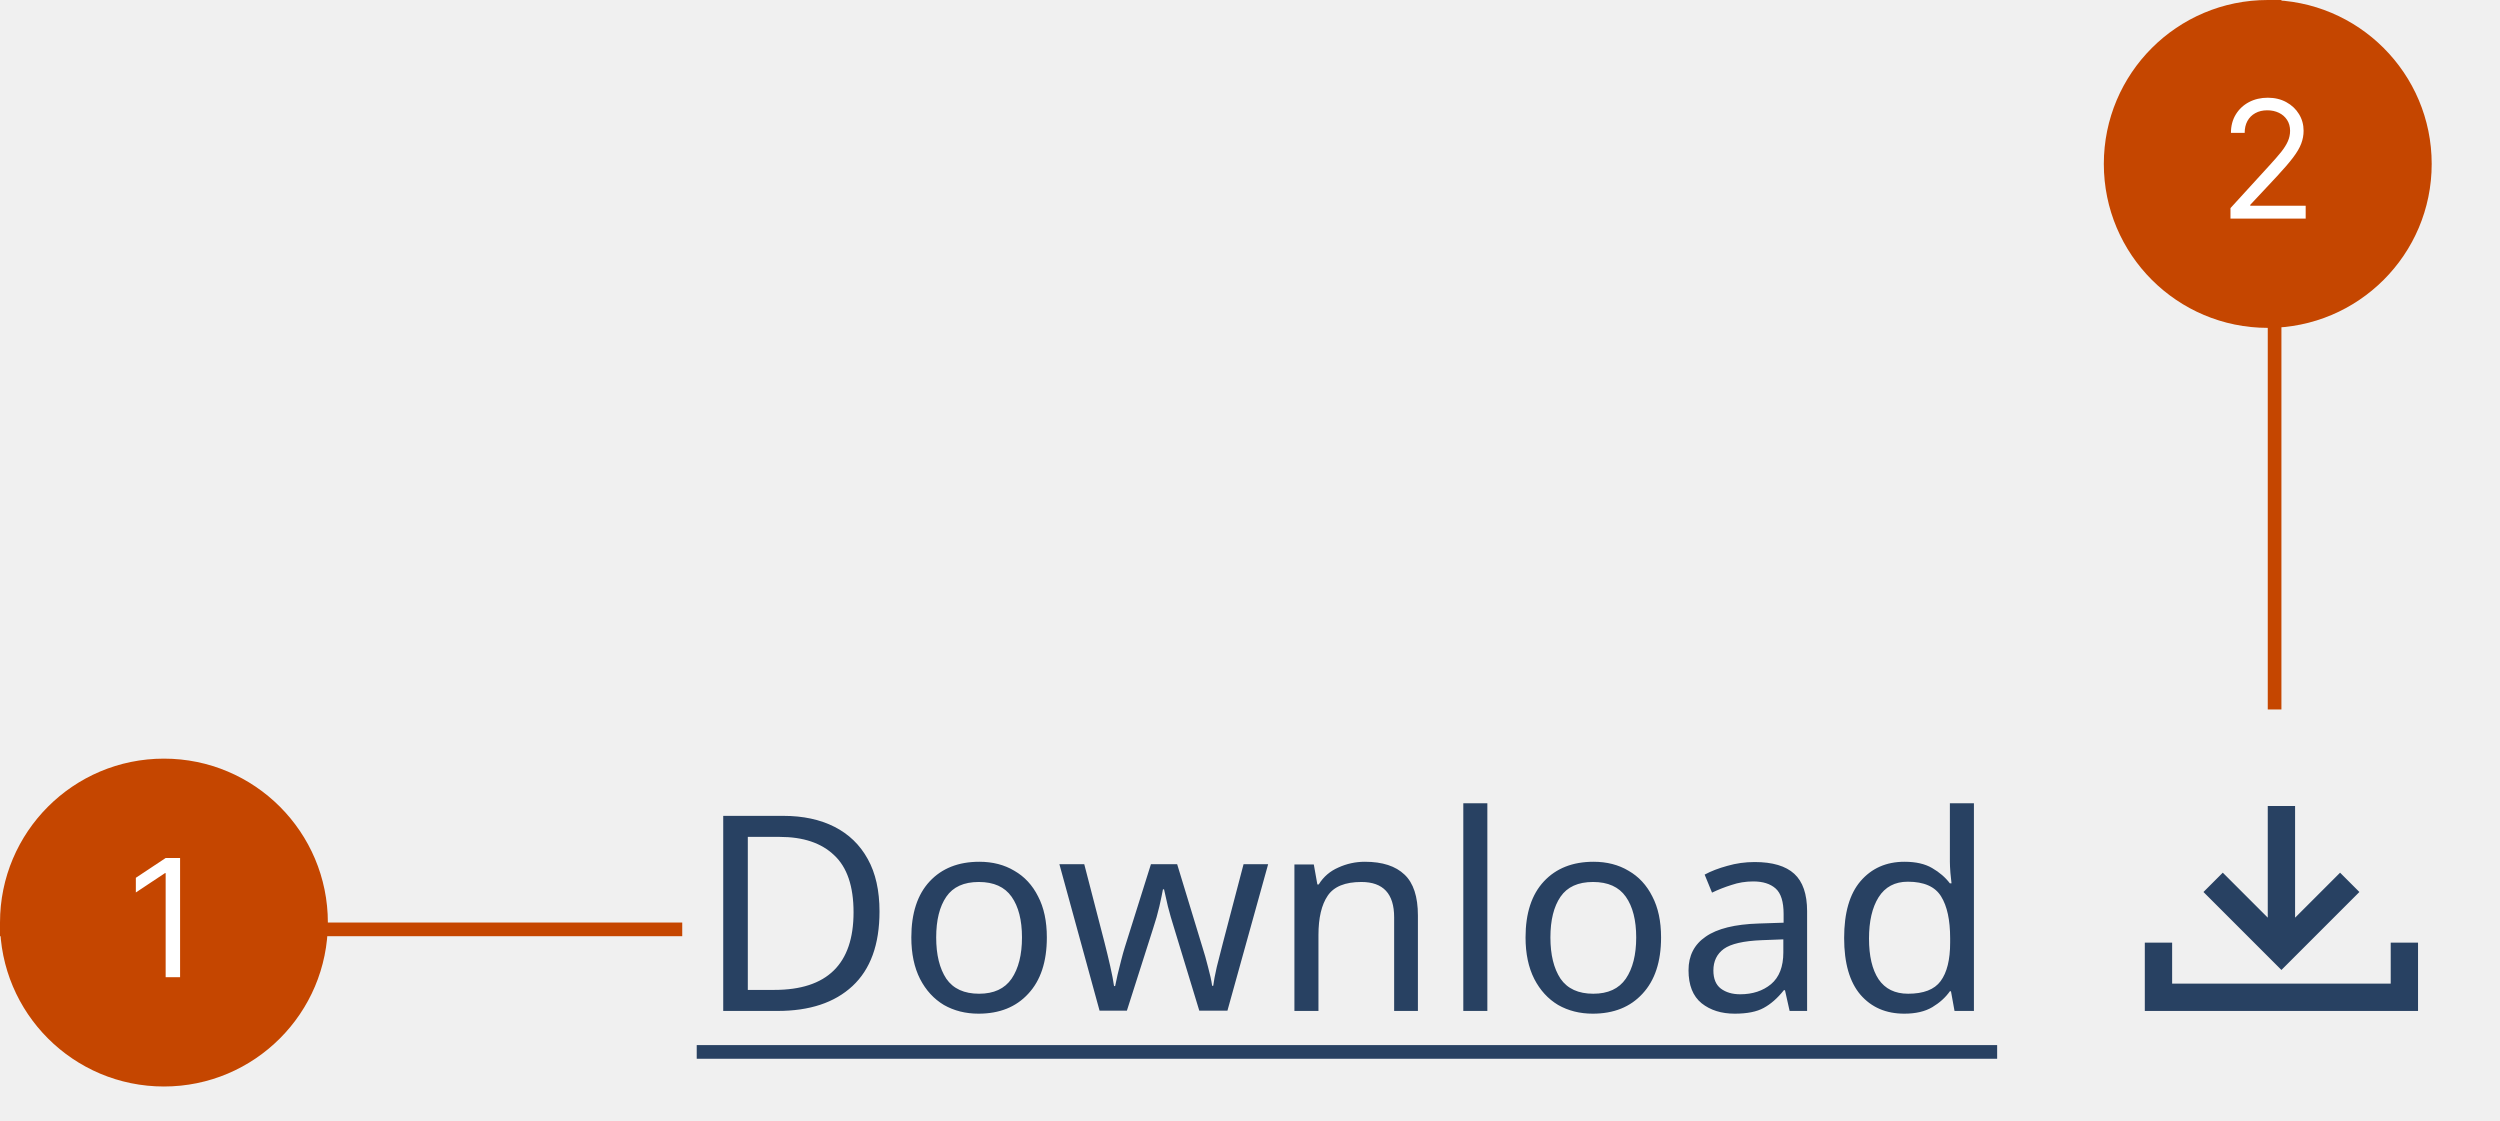
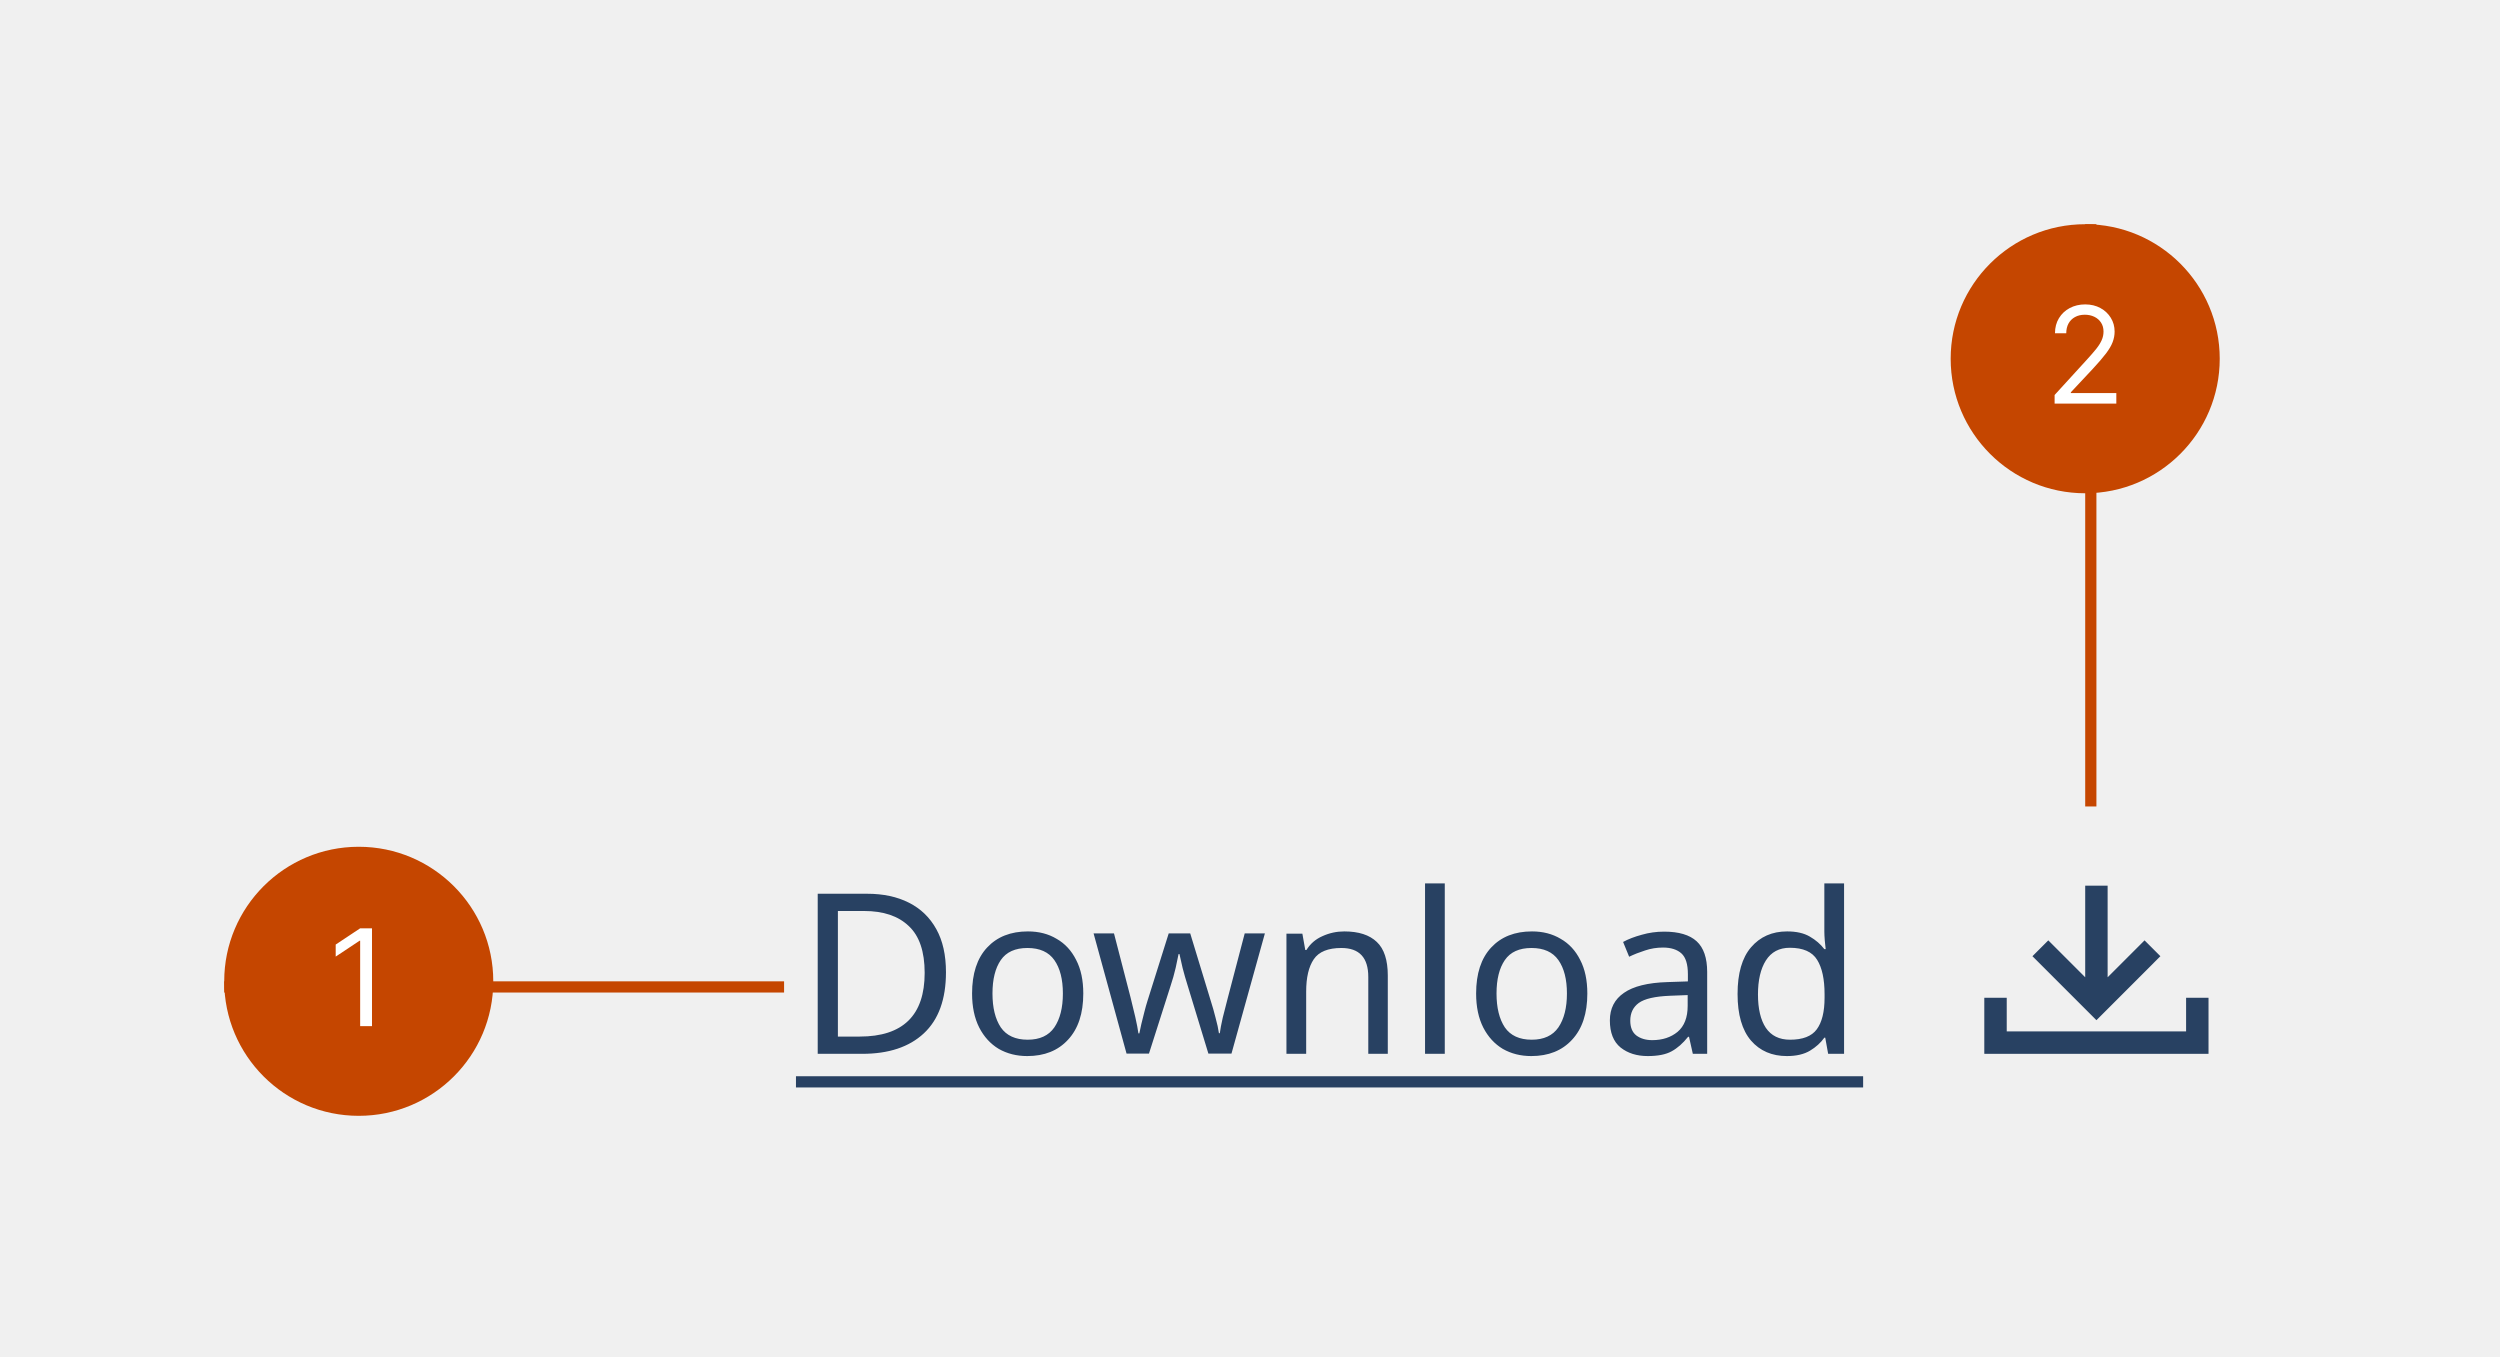
- <svg xmlns="http://www.w3.org/2000/svg" width="183" height="82" viewBox="0 0 183 82" fill="none">
-   <path d="M64.38 66.721C64.38 69.135 63.72 70.955 62.4 72.181C61.093 73.395 59.267 74.001 56.92 74.001H52.94V59.721H57.34C58.78 59.721 60.027 59.988 61.08 60.521C62.133 61.055 62.947 61.841 63.52 62.881C64.093 63.908 64.38 65.188 64.38 66.721ZM62.48 66.781C62.48 64.875 62.007 63.481 61.06 62.601C60.127 61.708 58.8 61.261 57.08 61.261H54.74V72.461H56.68C60.547 72.461 62.48 70.568 62.48 66.781ZM76.629 68.621C76.629 70.395 76.176 71.768 75.269 72.741C74.376 73.715 73.163 74.201 71.629 74.201C70.683 74.201 69.836 73.988 69.089 73.561C68.356 73.121 67.776 72.488 67.349 71.661C66.923 70.821 66.709 69.808 66.709 68.621C66.709 66.848 67.156 65.481 68.049 64.521C68.943 63.561 70.156 63.081 71.689 63.081C72.663 63.081 73.516 63.301 74.249 63.741C74.996 64.168 75.576 64.795 75.989 65.621C76.416 66.435 76.629 67.435 76.629 68.621ZM68.529 68.621C68.529 69.888 68.776 70.895 69.269 71.641C69.776 72.375 70.576 72.741 71.669 72.741C72.749 72.741 73.543 72.375 74.049 71.641C74.556 70.895 74.809 69.888 74.809 68.621C74.809 67.355 74.556 66.361 74.049 65.641C73.543 64.921 72.743 64.561 71.649 64.561C70.556 64.561 69.763 64.921 69.269 65.641C68.776 66.361 68.529 67.355 68.529 68.621ZM85.948 67.941C85.775 67.395 85.621 66.861 85.488 66.341C85.368 65.808 85.275 65.395 85.208 65.101H85.128C85.075 65.395 84.988 65.808 84.868 66.341C84.748 66.861 84.595 67.401 84.408 67.961L82.488 73.981H80.488L77.548 63.261H79.368L80.848 68.981C80.995 69.555 81.135 70.135 81.268 70.721C81.401 71.308 81.495 71.795 81.548 72.181H81.628C81.681 71.955 81.742 71.675 81.808 71.341C81.888 71.008 81.975 70.661 82.068 70.301C82.162 69.928 82.255 69.595 82.348 69.301L84.248 63.261H86.168L88.008 69.301C88.155 69.755 88.295 70.248 88.428 70.781C88.575 71.315 88.675 71.775 88.728 72.161H88.808C88.848 71.828 88.935 71.368 89.068 70.781C89.215 70.195 89.368 69.595 89.528 68.981L91.028 63.261H92.828L89.848 73.981H87.788L85.948 67.941ZM99.911 63.081C101.191 63.081 102.157 63.395 102.811 64.021C103.464 64.635 103.791 65.635 103.791 67.021V74.001H102.051V67.141C102.051 65.421 101.251 64.561 99.651 64.561C98.464 64.561 97.644 64.895 97.191 65.561C96.737 66.228 96.511 67.188 96.511 68.441V74.001H94.751V63.281H96.171L96.431 64.741H96.531C96.877 64.181 97.357 63.768 97.971 63.501C98.584 63.221 99.231 63.081 99.911 63.081ZM108.874 74.001H107.114V58.801H108.874V74.001ZM121.59 68.621C121.59 70.395 121.137 71.768 120.23 72.741C119.337 73.715 118.124 74.201 116.59 74.201C115.644 74.201 114.797 73.988 114.05 73.561C113.317 73.121 112.737 72.488 112.31 71.661C111.884 70.821 111.67 69.808 111.67 68.621C111.67 66.848 112.117 65.481 113.01 64.521C113.904 63.561 115.117 63.081 116.65 63.081C117.624 63.081 118.477 63.301 119.21 63.741C119.957 64.168 120.537 64.795 120.95 65.621C121.377 66.435 121.59 67.435 121.59 68.621ZM113.49 68.621C113.49 69.888 113.737 70.895 114.23 71.641C114.737 72.375 115.537 72.741 116.63 72.741C117.71 72.741 118.504 72.375 119.01 71.641C119.517 70.895 119.77 69.888 119.77 68.621C119.77 67.355 119.517 66.361 119.01 65.641C118.504 64.921 117.704 64.561 116.61 64.561C115.517 64.561 114.724 64.921 114.23 65.641C113.737 66.361 113.49 67.355 113.49 68.621ZM128.44 63.101C129.746 63.101 130.713 63.388 131.34 63.961C131.966 64.535 132.28 65.448 132.28 66.701V74.001H131L130.66 72.481H130.58C130.113 73.068 129.62 73.501 129.1 73.781C128.593 74.061 127.886 74.201 126.98 74.201C126.006 74.201 125.2 73.948 124.56 73.441C123.92 72.921 123.6 72.115 123.6 71.021C123.6 69.955 124.02 69.135 124.86 68.561C125.7 67.975 126.993 67.655 128.74 67.601L130.56 67.541V66.901C130.56 66.008 130.366 65.388 129.98 65.041C129.593 64.695 129.046 64.521 128.34 64.521C127.78 64.521 127.246 64.608 126.74 64.781C126.233 64.941 125.76 65.128 125.32 65.341L124.78 64.021C125.246 63.768 125.8 63.555 126.44 63.381C127.08 63.195 127.746 63.101 128.44 63.101ZM128.96 68.821C127.626 68.875 126.7 69.088 126.18 69.461C125.673 69.835 125.42 70.361 125.42 71.041C125.42 71.641 125.6 72.081 125.96 72.361C126.333 72.641 126.806 72.781 127.38 72.781C128.286 72.781 129.04 72.535 129.64 72.041C130.24 71.535 130.54 70.761 130.54 69.721V68.761L128.96 68.821ZM139.391 74.201C138.057 74.201 136.991 73.741 136.191 72.821C135.391 71.888 134.991 70.501 134.991 68.661C134.991 66.821 135.391 65.435 136.191 64.501C137.004 63.555 138.077 63.081 139.411 63.081C140.237 63.081 140.911 63.235 141.431 63.541C141.964 63.848 142.397 64.221 142.731 64.661H142.851C142.837 64.488 142.811 64.235 142.771 63.901C142.744 63.555 142.731 63.281 142.731 63.081V58.801H144.491V74.001H143.071L142.811 72.561H142.731C142.411 73.015 141.984 73.401 141.451 73.721C140.917 74.041 140.231 74.201 139.391 74.201ZM139.671 72.741C140.804 72.741 141.597 72.435 142.051 71.821C142.517 71.195 142.751 70.255 142.751 69.001V68.681C142.751 67.348 142.531 66.328 142.091 65.621C141.651 64.901 140.837 64.541 139.651 64.541C138.704 64.541 137.991 64.921 137.511 65.681C137.044 66.428 136.811 67.435 136.811 68.701C136.811 69.981 137.044 70.975 137.511 71.681C137.991 72.388 138.711 72.741 139.671 72.741Z" fill="#284162" />
-   <path d="M51 76.501H146.191V77.501H51V76.501Z" fill="#284162" />
-   <path fill-rule="evenodd" clip-rule="evenodd" d="M166 70.001L161.293 65.294L162.707 63.88L166 67.173V59.001H168V67.173L171.293 63.88L172.707 65.294L168 70.001V70.001H168L167 71.001L166 70.001Z" fill="#284162" />
-   <path fill-rule="evenodd" clip-rule="evenodd" d="M159 69.001V72.001H175V69.001H177V72.001V74.001H157L157 72.001V69.001H159Z" fill="#284162" />
-   <g clip-path="url(#clip0_6951_41488)">
-     <rect y="67.532" width="50" height="1" fill="#C54600" />
-     <g clip-path="url(#clip1_6951_41488)">
-       <rect y="55.532" width="24" height="24" rx="12" fill="#C54600" />
-       <path d="M13.182 62.805V71.532H12.126V63.913H12.075L9.944 65.328V64.254L12.126 62.805H13.182Z" fill="white" />
+ <svg xmlns="http://www.w3.org/2000/svg" width="223" height="121" viewBox="0 0 223 121" fill="none">
+   <path d="M84.38 86.722C84.38 89.135 83.72 90.955 82.4 92.181C81.093 93.395 79.267 94.001 76.92 94.001H72.94V79.722H77.34C78.78 79.722 80.027 79.988 81.08 80.522C82.133 81.055 82.947 81.841 83.52 82.882C84.093 83.908 84.38 85.188 84.38 86.722ZM82.48 86.781C82.48 84.875 82.007 83.481 81.06 82.602C80.127 81.708 78.8 81.261 77.08 81.261H74.74V92.462H76.68C80.547 92.462 82.48 90.568 82.48 86.781ZM96.629 88.621C96.629 90.395 96.176 91.768 95.269 92.742C94.376 93.715 93.163 94.201 91.629 94.201C90.683 94.201 89.836 93.988 89.089 93.561C88.356 93.121 87.776 92.488 87.349 91.662C86.923 90.822 86.709 89.808 86.709 88.621C86.709 86.848 87.156 85.481 88.049 84.522C88.943 83.561 90.156 83.082 91.689 83.082C92.663 83.082 93.516 83.302 94.249 83.742C94.996 84.168 95.576 84.795 95.989 85.621C96.416 86.435 96.629 87.435 96.629 88.621ZM88.529 88.621C88.529 89.888 88.776 90.895 89.269 91.641C89.776 92.375 90.576 92.742 91.669 92.742C92.749 92.742 93.543 92.375 94.049 91.641C94.556 90.895 94.809 89.888 94.809 88.621C94.809 87.355 94.556 86.362 94.049 85.641C93.543 84.921 92.743 84.561 91.649 84.561C90.556 84.561 89.763 84.921 89.269 85.641C88.776 86.362 88.529 87.355 88.529 88.621ZM105.948 87.942C105.775 87.395 105.621 86.862 105.488 86.341C105.368 85.808 105.275 85.395 105.208 85.102H105.128C105.075 85.395 104.988 85.808 104.868 86.341C104.748 86.862 104.595 87.401 104.408 87.962L102.488 93.981H100.488L97.548 83.261H99.368L100.848 88.981C100.995 89.555 101.135 90.135 101.268 90.722C101.401 91.308 101.495 91.795 101.548 92.181H101.628C101.681 91.955 101.741 91.675 101.808 91.341C101.888 91.008 101.975 90.662 102.068 90.302C102.161 89.928 102.255 89.595 102.348 89.302L104.248 83.261H106.168L108.008 89.302C108.155 89.755 108.295 90.248 108.428 90.781C108.575 91.315 108.675 91.775 108.728 92.162H108.808C108.848 91.828 108.935 91.368 109.068 90.781C109.215 90.195 109.368 89.595 109.528 88.981L111.028 83.261H112.828L109.848 93.981H107.788L105.948 87.942ZM119.911 83.082C121.191 83.082 122.157 83.395 122.811 84.022C123.464 84.635 123.791 85.635 123.791 87.022V94.001H122.051V87.141C122.051 85.421 121.251 84.561 119.651 84.561C118.464 84.561 117.644 84.895 117.191 85.561C116.737 86.228 116.511 87.188 116.511 88.442V94.001H114.751V83.281H116.171L116.431 84.742H116.531C116.877 84.181 117.357 83.768 117.971 83.501C118.584 83.222 119.231 83.082 119.911 83.082ZM128.874 94.001H127.114V78.802H128.874V94.001ZM141.59 88.621C141.59 90.395 141.137 91.768 140.23 92.742C139.337 93.715 138.124 94.201 136.59 94.201C135.644 94.201 134.797 93.988 134.05 93.561C133.317 93.121 132.737 92.488 132.31 91.662C131.884 90.822 131.67 89.808 131.67 88.621C131.67 86.848 132.117 85.481 133.01 84.522C133.904 83.561 135.117 83.082 136.65 83.082C137.624 83.082 138.477 83.302 139.21 83.742C139.957 84.168 140.537 84.795 140.95 85.621C141.377 86.435 141.59 87.435 141.59 88.621ZM133.49 88.621C133.49 89.888 133.737 90.895 134.23 91.641C134.737 92.375 135.537 92.742 136.63 92.742C137.71 92.742 138.504 92.375 139.01 91.641C139.517 90.895 139.77 89.888 139.77 88.621C139.77 87.355 139.517 86.362 139.01 85.641C138.504 84.921 137.704 84.561 136.61 84.561C135.517 84.561 134.724 84.921 134.23 85.641C133.737 86.362 133.49 87.355 133.49 88.621ZM148.44 83.102C149.746 83.102 150.713 83.388 151.34 83.962C151.966 84.535 152.28 85.448 152.28 86.701V94.001H151L150.66 92.481H150.58C150.113 93.068 149.62 93.501 149.1 93.781C148.593 94.061 147.886 94.201 146.98 94.201C146.006 94.201 145.2 93.948 144.56 93.442C143.92 92.921 143.6 92.115 143.6 91.022C143.6 89.955 144.02 89.135 144.86 88.561C145.7 87.975 146.993 87.655 148.74 87.602L150.56 87.541V86.901C150.56 86.008 150.366 85.388 149.98 85.041C149.593 84.695 149.046 84.522 148.34 84.522C147.78 84.522 147.246 84.608 146.74 84.781C146.233 84.942 145.76 85.128 145.32 85.341L144.78 84.022C145.246 83.768 145.8 83.555 146.44 83.382C147.08 83.195 147.746 83.102 148.44 83.102ZM148.96 88.822C147.626 88.875 146.7 89.088 146.18 89.462C145.673 89.835 145.42 90.362 145.42 91.041C145.42 91.641 145.6 92.082 145.96 92.362C146.333 92.641 146.806 92.781 147.38 92.781C148.286 92.781 149.04 92.535 149.64 92.041C150.24 91.535 150.54 90.761 150.54 89.722V88.761L148.96 88.822ZM159.391 94.201C158.057 94.201 156.991 93.742 156.191 92.822C155.391 91.888 154.991 90.501 154.991 88.662C154.991 86.822 155.391 85.435 156.191 84.501C157.004 83.555 158.077 83.082 159.411 83.082C160.237 83.082 160.911 83.235 161.431 83.541C161.964 83.848 162.397 84.222 162.731 84.662H162.851C162.837 84.488 162.811 84.235 162.771 83.901C162.744 83.555 162.731 83.281 162.731 83.082V78.802H164.491V94.001H163.071L162.811 92.561H162.731C162.411 93.015 161.984 93.401 161.451 93.722C160.917 94.041 160.231 94.201 159.391 94.201ZM159.671 92.742C160.804 92.742 161.597 92.435 162.051 91.822C162.517 91.195 162.751 90.255 162.751 89.001V88.681C162.751 87.348 162.531 86.328 162.091 85.621C161.651 84.901 160.837 84.541 159.651 84.541C158.704 84.541 157.991 84.921 157.511 85.681C157.044 86.428 156.811 87.435 156.811 88.701C156.811 89.981 157.044 90.975 157.511 91.681C157.991 92.388 158.711 92.742 159.671 92.742Z" fill="#284162" />
+   <path d="M71 96.001H166.191V97.001H71V96.001Z" fill="#284162" />
+   <path d="M188 87.173L191.293 83.88L192.707 85.294L187 91.001L181.293 85.294L182.707 83.88L186 87.173V79.001H188V87.173Z" fill="#284162" />
+   <path fill-rule="evenodd" clip-rule="evenodd" d="M179 89.001V92.001H195V89.001H197V92.001V94.001H177L177 92.001V89.001H179Z" fill="#284162" />
+   <g clip-path="url(#clip0_60328_12290)">
+     <rect x="20" y="87.532" width="50" height="1" fill="#C54600" />
+     <g clip-path="url(#clip1_60328_12290)">
+       <rect x="20" y="75.532" width="24" height="24" rx="12" fill="#C54600" />
+       <path d="M33.182 82.805V91.532H32.126V83.913H32.075L29.944 85.328V84.254L32.126 82.805H33.182Z" fill="white" />
    </g>
  </g>
-   <g clip-path="url(#clip2_6951_41488)">
-     <rect x="166" width="1" height="52" fill="#C54600" />
-     <g clip-path="url(#clip3_6951_41488)">
-       <rect x="154" width="24" height="24" rx="12" fill="#C54600" />
-       <path d="M163.271 16V15.233L166.151 12.079C166.489 11.71 166.768 11.389 166.987 11.117C167.205 10.841 167.367 10.582 167.472 10.341C167.58 10.097 167.634 9.841 167.634 9.574C167.634 9.267 167.56 9.001 167.413 8.777C167.268 8.553 167.069 8.379 166.816 8.257C166.563 8.135 166.279 8.074 165.964 8.074C165.629 8.074 165.336 8.143 165.086 8.283C164.839 8.419 164.647 8.611 164.511 8.858C164.377 9.105 164.31 9.395 164.31 9.727H163.305C163.305 9.216 163.423 8.767 163.658 8.381C163.894 7.994 164.215 7.693 164.621 7.477C165.031 7.261 165.489 7.153 165.998 7.153C166.509 7.153 166.962 7.261 167.357 7.477C167.752 7.693 168.062 7.984 168.286 8.351C168.511 8.717 168.623 9.125 168.623 9.574C168.623 9.895 168.565 10.209 168.448 10.516C168.335 10.82 168.136 11.159 167.852 11.534C167.57 11.906 167.18 12.361 166.68 12.898L164.719 14.994V15.062H168.776V16H163.271Z" fill="white" />
+   <g clip-path="url(#clip2_60328_12290)">
+     <rect x="186" y="20" width="1" height="52" fill="#C54600" />
+     <g clip-path="url(#clip3_60328_12290)">
+       <rect x="174" y="20" width="24" height="24" rx="12" fill="#C54600" />
+       <path d="M183.271 36V35.233L186.151 32.08C186.489 31.71 186.768 31.389 186.987 31.116C187.205 30.841 187.367 30.582 187.472 30.341C187.58 30.097 187.634 29.841 187.634 29.574C187.634 29.267 187.56 29.001 187.413 28.777C187.268 28.553 187.069 28.379 186.816 28.257C186.563 28.135 186.279 28.074 185.964 28.074C185.629 28.074 185.336 28.143 185.086 28.283C184.839 28.419 184.647 28.611 184.511 28.858C184.377 29.105 184.31 29.395 184.31 29.727H183.305C183.305 29.216 183.423 28.767 183.658 28.381C183.894 27.994 184.215 27.693 184.621 27.477C185.031 27.261 185.489 27.153 185.998 27.153C186.509 27.153 186.962 27.261 187.357 27.477C187.752 27.693 188.062 27.984 188.286 28.351C188.511 28.717 188.623 29.125 188.623 29.574C188.623 29.895 188.565 30.209 188.448 30.516C188.335 30.82 188.136 31.159 187.852 31.534C187.57 31.906 187.18 32.361 186.68 32.898L184.719 34.994V35.062H188.776V36H183.271Z" fill="white" />
    </g>
  </g>
  <defs>
-     <clipPath id="clip0_6951_41488">
-       <rect width="49.94" height="25.968" fill="white" transform="translate(0 54.5323)" />
+     <clipPath id="clip0_60328_12290">
+       <rect width="49.94" height="25.968" fill="white" transform="translate(20 74.5322)" />
    </clipPath>
-     <clipPath id="clip1_6951_41488">
-       <rect y="55.532" width="24" height="24" rx="12" fill="white" />
+     <clipPath id="clip1_60328_12290">
+       <rect x="20" y="75.532" width="24" height="24" rx="12" fill="white" />
    </clipPath>
-     <clipPath id="clip2_6951_41488">
-       <rect width="24" height="51.935" fill="white" transform="translate(154)" />
+     <clipPath id="clip2_60328_12290">
+       <rect width="24" height="51.935" fill="white" transform="translate(174 20)" />
    </clipPath>
-     <clipPath id="clip3_6951_41488">
-       <rect x="154" width="24" height="24" rx="12" fill="white" />
+     <clipPath id="clip3_60328_12290">
+       <rect x="174" y="20" width="24" height="24" rx="12" fill="white" />
    </clipPath>
  </defs>
</svg>
